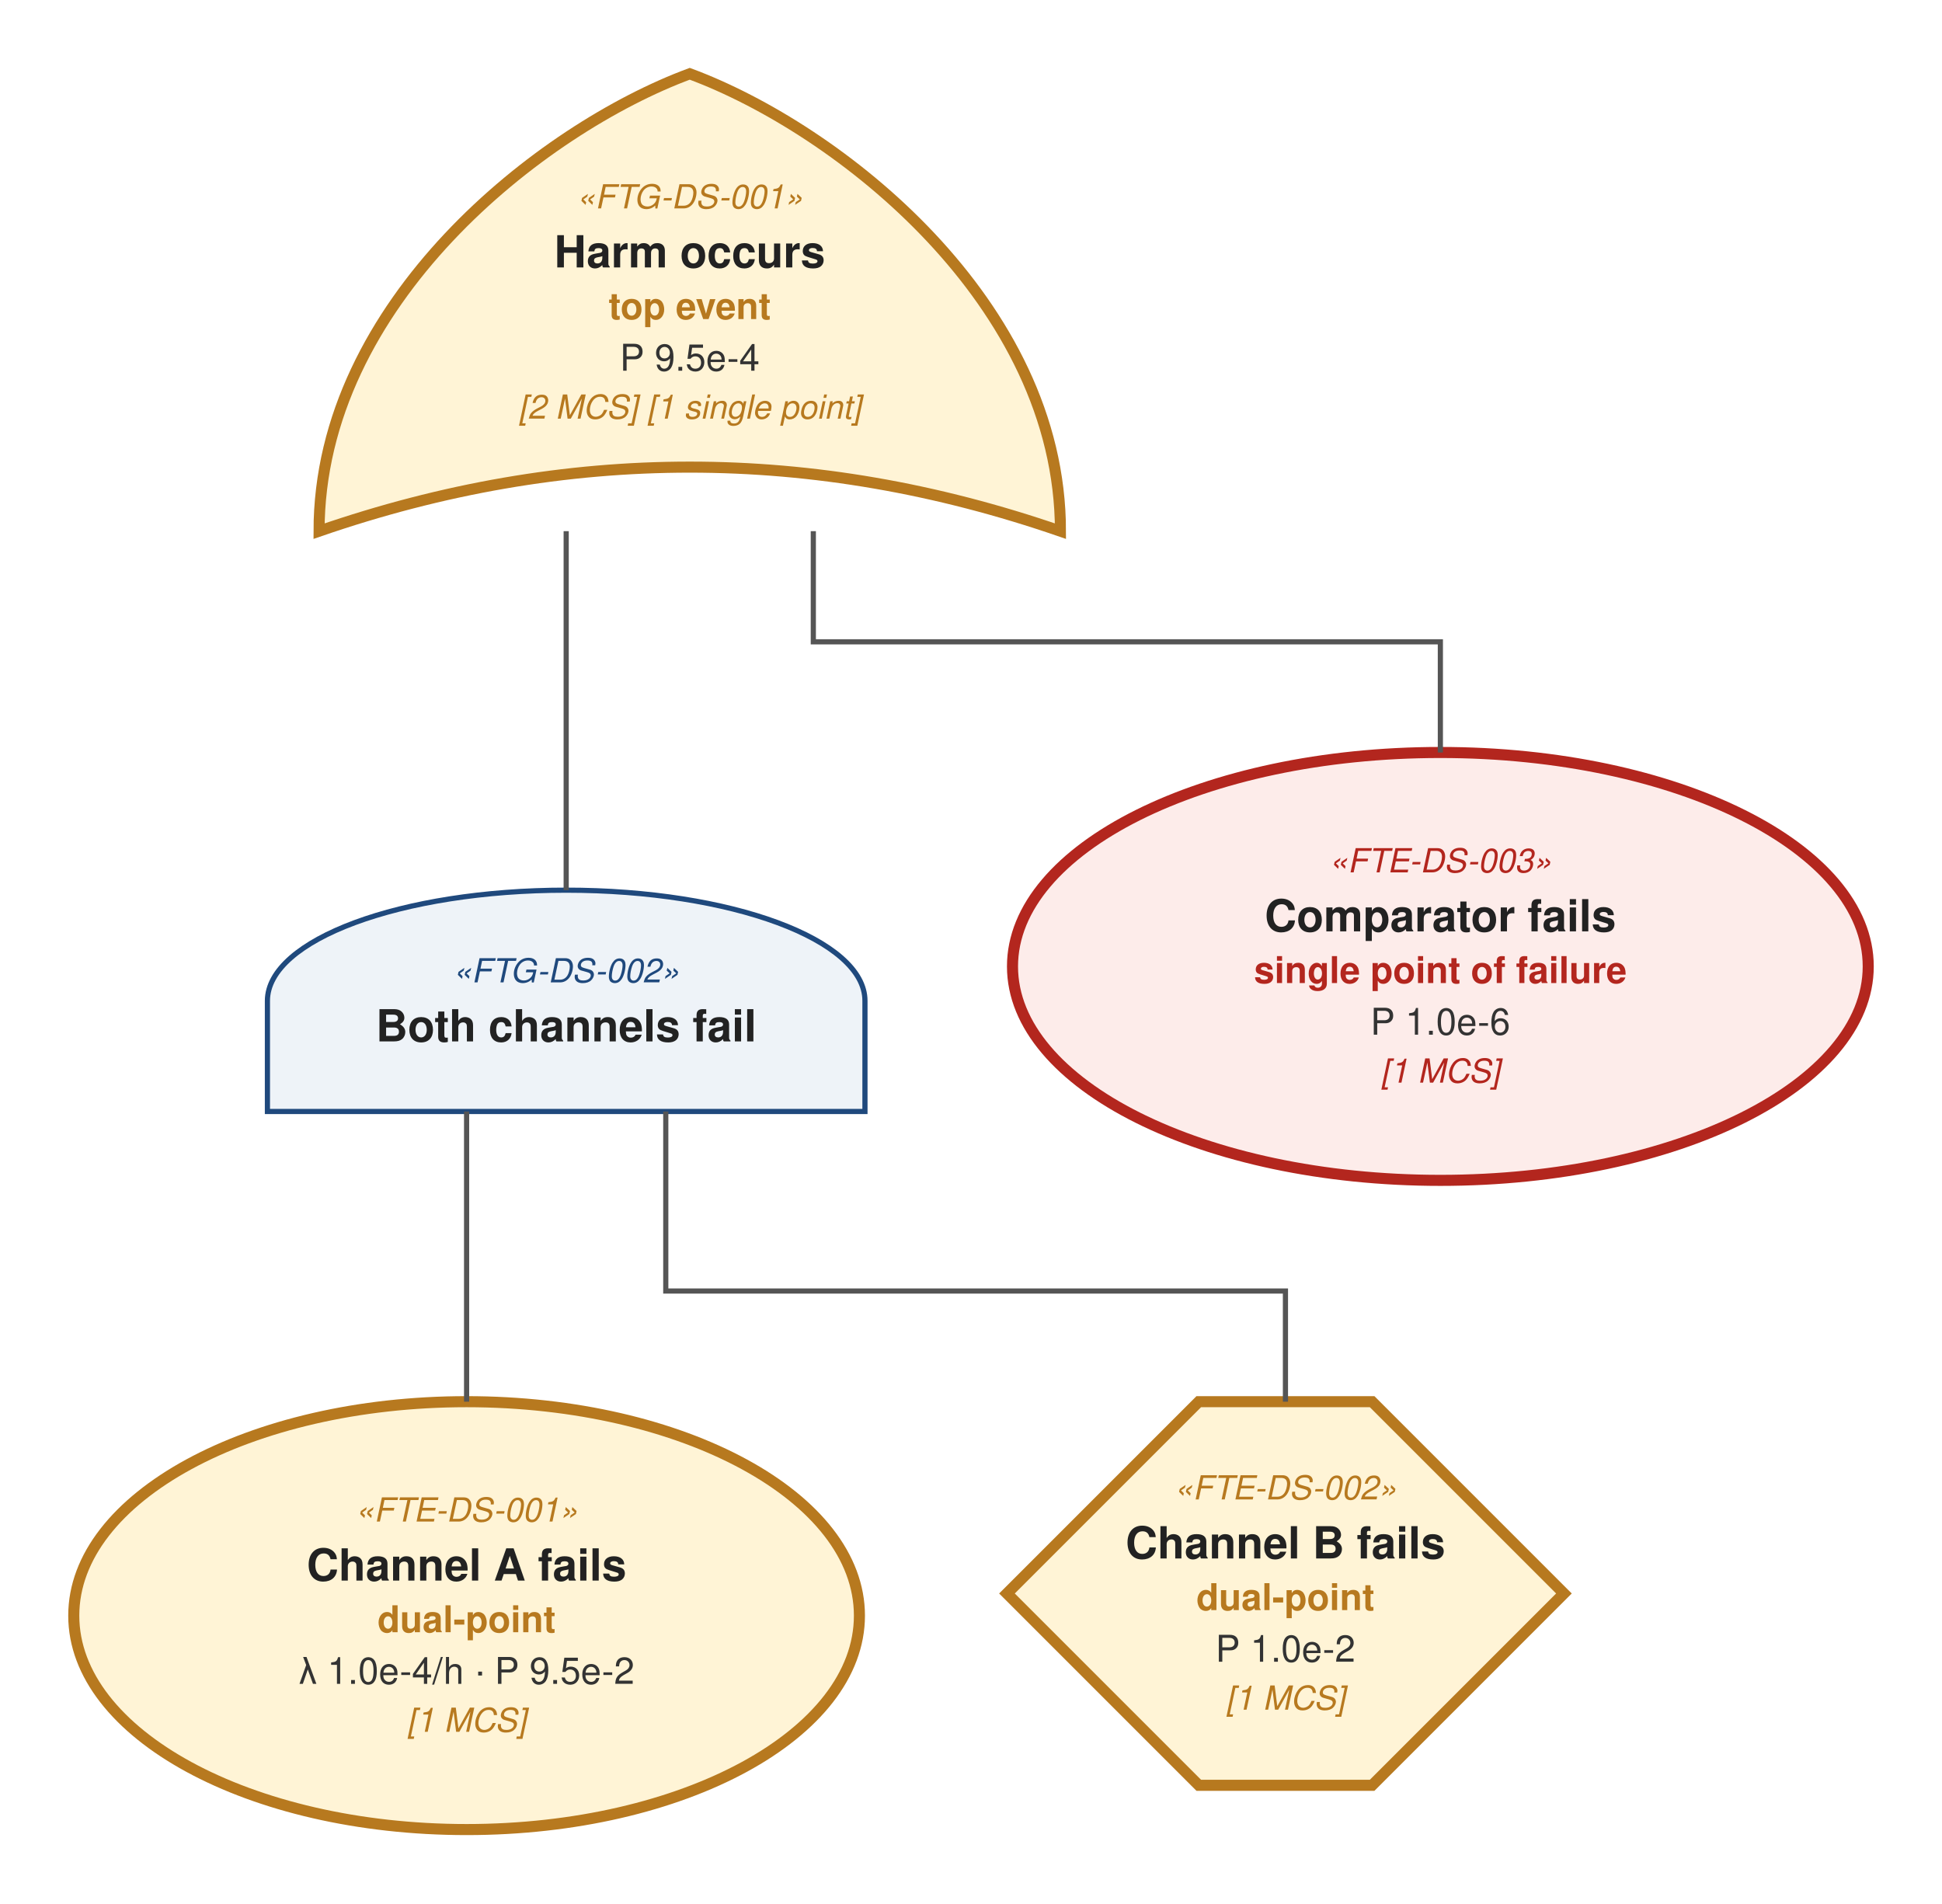
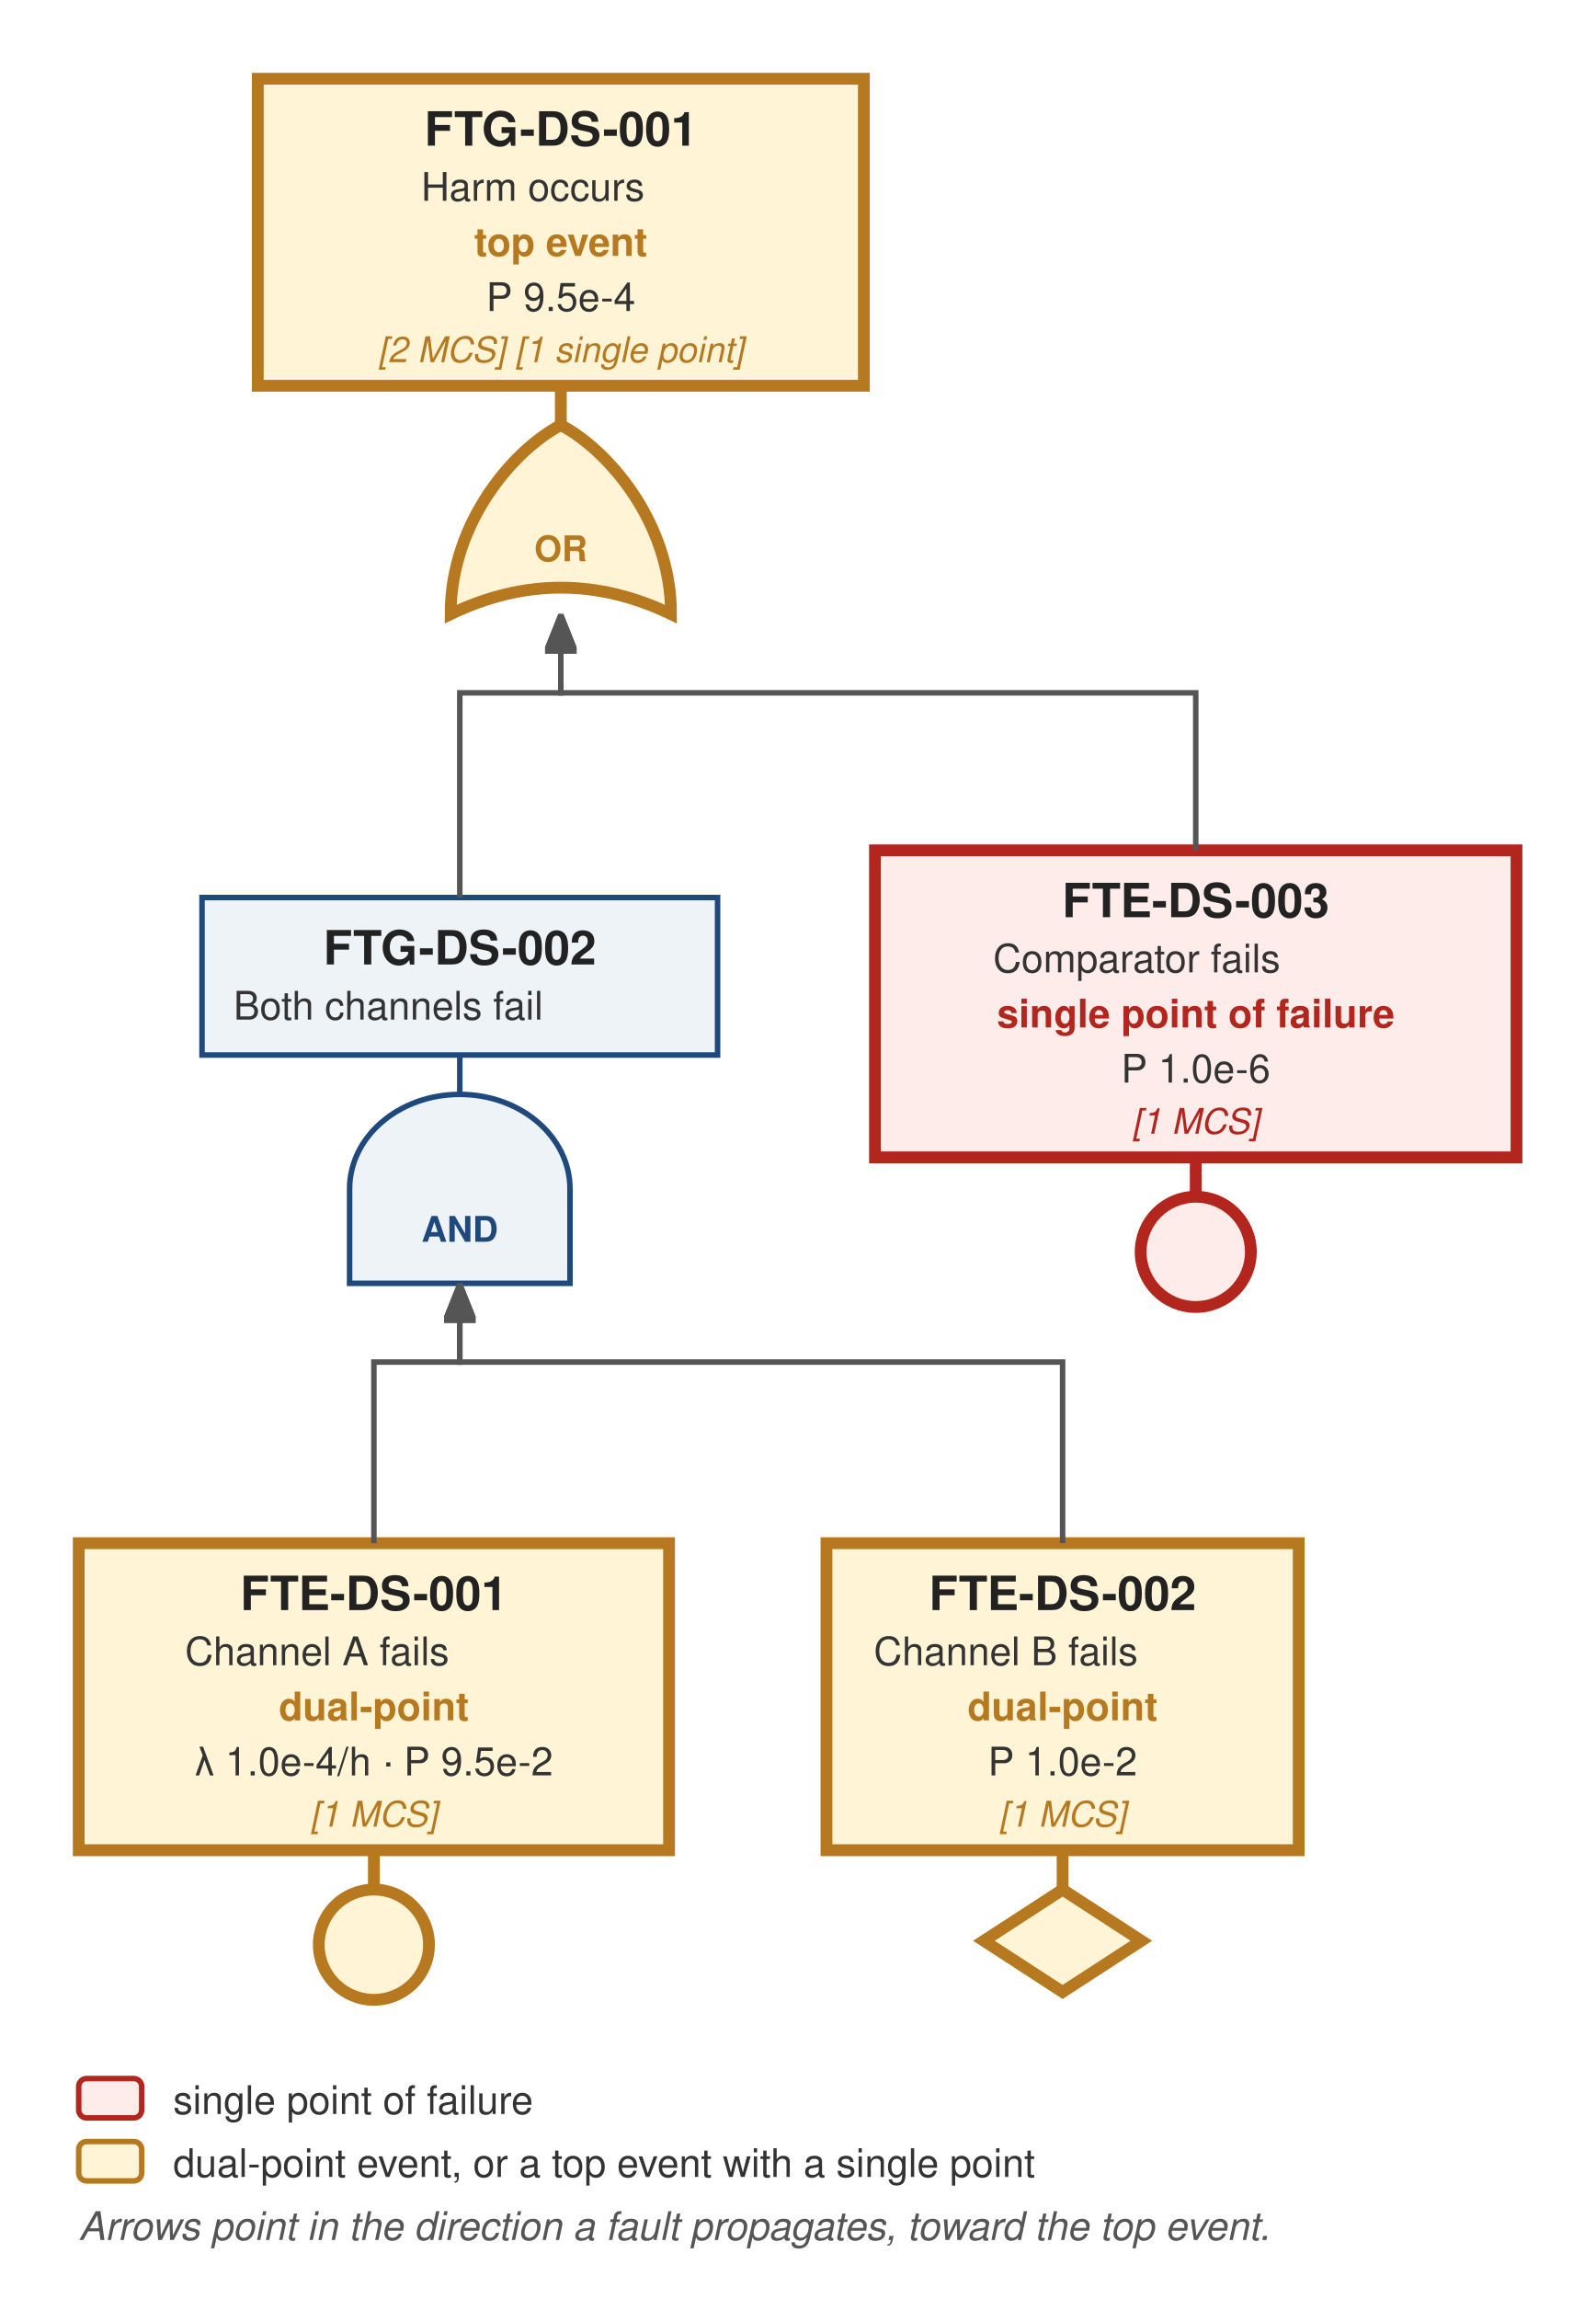
- <svg xmlns="http://www.w3.org/2000/svg" xmlns:ns1="urn:syscribe:1.0" viewBox="0 0 526.5 516" width="526.5" height="516" class="syscribe-diagram FaultTree" ns1:ref="Diagrams::FtD">
+ <svg xmlns="http://www.w3.org/2000/svg" xmlns:ns1="urn:syscribe:1.0" viewBox="0 0 405.33 584" width="405.33" height="584" class="syscribe-diagram FaultTree" ns1:ref="Diagrams::FtD">
+   <defs>
+     <marker id="arrow-filled" viewBox="0 0 10 8" refX="10" refY="4" markerWidth="10" markerHeight="8" markerUnits="userSpaceOnUse" orient="auto-start-reverse">
+       <path d="M 0,0 L 10,4 L 0,8 z" fill="#555" stroke="#555" stroke-width="1.2" />
+     </marker>
+   </defs>
  <g id="s-safety-ft-a" class="event-basic FaultTreeEvent" ns1:ref="Safety::FT::A">
-     <ellipse cx="126.5" cy="438" rx="106.5" ry="58" fill="#fff4d6" stroke="#b7791f" stroke-width="3" />
-     <text x="126.5" y="412.5" text-anchor="middle" font-size="9" font-family="Helvetica, Arial, Liberation Sans, DejaVu Sans, sans-serif" font-style="italic" fill="#b7791f">«FTE-DS-001»</text>
-     <text x="126.5" y="428.5" text-anchor="middle" font-size="12" font-family="Helvetica, Arial, Liberation Sans, DejaVu Sans, sans-serif" font-weight="bold" fill="#222">Channel A fails</text>
-     <text x="126.5" y="442.5" text-anchor="middle" font-size="10" font-family="Helvetica, Arial, Liberation Sans, DejaVu Sans, sans-serif" font-weight="bold" fill="#b7791f">dual-point</text>
-     <text x="126.5" y="456.5" text-anchor="middle" font-size="10" font-family="Helvetica, Arial, Liberation Sans, DejaVu Sans, sans-serif" fill="#333">λ 1.0e-4/h · P 9.5e-2</text>
-     <text x="126.5" y="469.5" text-anchor="middle" font-size="9" font-family="Helvetica, Arial, Liberation Sans, DejaVu Sans, sans-serif" font-style="italic" fill="#b7791f">[1 MCS]</text>
+     <path d="M 20,392 L 170,392 L 170,470 L 20,470 Z M 81,494 A 14,14 0 1 0 109,494 A 14,14 0 1 0 81,494 Z" fill="#fff4d6" stroke="#b7791f" stroke-width="3" />
+     <path d="M 95,470 L 95,480" fill="none" stroke="#b7791f" stroke-width="3" />
+     <text x="95" y="409" text-anchor="middle" font-size="12" font-family="Helvetica, Arial, Liberation Sans, DejaVu Sans, sans-serif" font-weight="bold" fill="#222">FTE-DS-001</text>
+     <text x="47" y="423" text-anchor="start" font-size="10" font-family="Helvetica, Arial, Liberation Sans, DejaVu Sans, sans-serif" fill="#333">Channel A fails</text>
+     <text x="95" y="437" text-anchor="middle" font-size="10" font-family="Helvetica, Arial, Liberation Sans, DejaVu Sans, sans-serif" font-weight="bold" fill="#b7791f">dual-point</text>
+     <text x="95" y="451" text-anchor="middle" font-size="10" font-family="Helvetica, Arial, Liberation Sans, DejaVu Sans, sans-serif" fill="#333">λ 1.0e-4/h · P 9.5e-2</text>
+     <text x="95" y="464" text-anchor="middle" font-size="9" font-family="Helvetica, Arial, Liberation Sans, DejaVu Sans, sans-serif" font-style="italic" fill="#b7791f">[1 MCS]</text>
  </g>
  <g id="s-safety-ft-b" class="event-undeveloped FaultTreeEvent" ns1:ref="Safety::FT::B">
-     <path d="M 325,380 L 372,380 L 424,432 L 372,484 L 325,484 L 273,432 Z" fill="#fff4d6" stroke="#b7791f" stroke-width="3" />
-     <text x="348.5" y="406.5" text-anchor="middle" font-size="9" font-family="Helvetica, Arial, Liberation Sans, DejaVu Sans, sans-serif" font-style="italic" fill="#b7791f">«FTE-DS-002»</text>
-     <text x="348.5" y="422.5" text-anchor="middle" font-size="12" font-family="Helvetica, Arial, Liberation Sans, DejaVu Sans, sans-serif" font-weight="bold" fill="#222">Channel B fails</text>
-     <text x="348.5" y="436.5" text-anchor="middle" font-size="10" font-family="Helvetica, Arial, Liberation Sans, DejaVu Sans, sans-serif" font-weight="bold" fill="#b7791f">dual-point</text>
-     <text x="348.5" y="450.5" text-anchor="middle" font-size="10" font-family="Helvetica, Arial, Liberation Sans, DejaVu Sans, sans-serif" fill="#333">P 1.0e-2</text>
-     <text x="348.5" y="463.5" text-anchor="middle" font-size="9" font-family="Helvetica, Arial, Liberation Sans, DejaVu Sans, sans-serif" font-style="italic" fill="#b7791f">[1 MCS]</text>
+     <path d="M 210,392 L 330,392 L 330,470 L 210,470 Z M 270,480 L 290,493 L 270,506 L 250,493 Z" fill="#fff4d6" stroke="#b7791f" stroke-width="3" />
+     <path d="M 270,470 L 270,480" fill="none" stroke="#b7791f" stroke-width="3" />
+     <text x="270" y="409" text-anchor="middle" font-size="12" font-family="Helvetica, Arial, Liberation Sans, DejaVu Sans, sans-serif" font-weight="bold" fill="#222">FTE-DS-002</text>
+     <text x="222" y="423" text-anchor="start" font-size="10" font-family="Helvetica, Arial, Liberation Sans, DejaVu Sans, sans-serif" fill="#333">Channel B fails</text>
+     <text x="270" y="437" text-anchor="middle" font-size="10" font-family="Helvetica, Arial, Liberation Sans, DejaVu Sans, sans-serif" font-weight="bold" fill="#b7791f">dual-point</text>
+     <text x="270" y="451" text-anchor="middle" font-size="10" font-family="Helvetica, Arial, Liberation Sans, DejaVu Sans, sans-serif" fill="#333">P 1.0e-2</text>
+     <text x="270" y="464" text-anchor="middle" font-size="9" font-family="Helvetica, Arial, Liberation Sans, DejaVu Sans, sans-serif" font-style="italic" fill="#b7791f">[1 MCS]</text>
  </g>
  <g id="s-safety-ft-both" class="gate-and FaultTreeGate" ns1:ref="Safety::FT::Both">
-     <path d="M 72.5,301.33 L 72.5,271.33 A 81,30 0 0 1 234.5,271.33 L 234.5,301.33 Z" fill="#eef3f8" stroke="#1f497d" stroke-width="1.4" />
-     <text x="153.5" y="266.33" text-anchor="middle" font-size="9" font-family="Helvetica, Arial, Liberation Sans, DejaVu Sans, sans-serif" font-style="italic" fill="#1f497d">«FTG-DS-002»</text>
-     <text x="153.5" y="282.33" text-anchor="middle" font-size="12" font-family="Helvetica, Arial, Liberation Sans, DejaVu Sans, sans-serif" font-weight="bold" fill="#222">Both channels fail</text>
+     <path d="M 51.33,228 L 182.33,228 L 182.33,268 L 51.33,268 Z M 88.83,326 L 88.83,302 A 28,24 0 0 1 144.83,302 L 144.83,326 Z" fill="#eef3f8" stroke="#1f497d" stroke-width="1.4" />
+     <path d="M 116.83,268 L 116.83,278" fill="none" stroke="#1f497d" stroke-width="1.4" />
+     <text x="116.83" y="315.44" text-anchor="middle" font-size="9" font-family="Helvetica, Arial, Liberation Sans, DejaVu Sans, sans-serif" fill="#1f497d" font-weight="bold">AND</text>
+     <text x="116.83" y="245" text-anchor="middle" font-size="12" font-family="Helvetica, Arial, Liberation Sans, DejaVu Sans, sans-serif" font-weight="bold" fill="#222">FTG-DS-002</text>
+     <text x="59.33" y="259" text-anchor="start" font-size="10" font-family="Helvetica, Arial, Liberation Sans, DejaVu Sans, sans-serif" fill="#333">Both channels fail</text>
  </g>
  <g id="s-safety-ft-c" class="event-basic FaultTreeEvent" ns1:ref="Safety::FT::C">
-     <ellipse cx="390.5" cy="262" rx="116" ry="58" fill="#fdecea" stroke="#b3261e" stroke-width="3" />
-     <text x="390.5" y="236.5" text-anchor="middle" font-size="9" font-family="Helvetica, Arial, Liberation Sans, DejaVu Sans, sans-serif" font-style="italic" fill="#b3261e">«FTE-DS-003»</text>
-     <text x="390.5" y="252.5" text-anchor="middle" font-size="12" font-family="Helvetica, Arial, Liberation Sans, DejaVu Sans, sans-serif" font-weight="bold" fill="#222">Comparator fails</text>
-     <text x="390.5" y="266.5" text-anchor="middle" font-size="10" font-family="Helvetica, Arial, Liberation Sans, DejaVu Sans, sans-serif" font-weight="bold" fill="#b3261e">single point of failure</text>
-     <text x="390.5" y="280.5" text-anchor="middle" font-size="10" font-family="Helvetica, Arial, Liberation Sans, DejaVu Sans, sans-serif" fill="#333">P 1.0e-6</text>
-     <text x="390.5" y="293.5" text-anchor="middle" font-size="9" font-family="Helvetica, Arial, Liberation Sans, DejaVu Sans, sans-serif" font-style="italic" fill="#b3261e">[1 MCS]</text>
+     <path d="M 222.33,216 L 385.33,216 L 385.33,294 L 222.33,294 Z M 289.83,318 A 14,14 0 1 0 317.83,318 A 14,14 0 1 0 289.83,318 Z" fill="#fdecea" stroke="#b3261e" stroke-width="3" />
+     <path d="M 303.83,294 L 303.83,304" fill="none" stroke="#b3261e" stroke-width="3" />
+     <text x="303.83" y="233" text-anchor="middle" font-size="12" font-family="Helvetica, Arial, Liberation Sans, DejaVu Sans, sans-serif" font-weight="bold" fill="#222">FTE-DS-003</text>
+     <text x="252.33" y="247" text-anchor="start" font-size="10" font-family="Helvetica, Arial, Liberation Sans, DejaVu Sans, sans-serif" fill="#333">Comparator fails</text>
+     <text x="303.83" y="261" text-anchor="middle" font-size="10" font-family="Helvetica, Arial, Liberation Sans, DejaVu Sans, sans-serif" font-weight="bold" fill="#b3261e">single point of failure</text>
+     <text x="303.83" y="275" text-anchor="middle" font-size="10" font-family="Helvetica, Arial, Liberation Sans, DejaVu Sans, sans-serif" fill="#333">P 1.0e-6</text>
+     <text x="303.83" y="288" text-anchor="middle" font-size="9" font-family="Helvetica, Arial, Liberation Sans, DejaVu Sans, sans-serif" font-style="italic" fill="#b3261e">[1 MCS]</text>
  </g>
  <g id="s-safety-ft-top" class="gate-or FaultTreeGate" ns1:ref="Safety::FT::Top">
-     <path d="M 86.5,144 Q 187,109.28 287.5,144 C 287.5,82 227.2,34.88 187,20 C 146.8,34.88 86.5,82 86.5,144 Z" fill="#fff4d6" stroke="#b7791f" stroke-width="3" />
-     <text x="187" y="56.5" text-anchor="middle" font-size="9" font-family="Helvetica, Arial, Liberation Sans, DejaVu Sans, sans-serif" font-style="italic" fill="#b7791f">«FTG-DS-001»</text>
-     <text x="187" y="72.5" text-anchor="middle" font-size="12" font-family="Helvetica, Arial, Liberation Sans, DejaVu Sans, sans-serif" font-weight="bold" fill="#222">Harm occurs</text>
-     <text x="187" y="86.5" text-anchor="middle" font-size="10" font-family="Helvetica, Arial, Liberation Sans, DejaVu Sans, sans-serif" font-weight="bold" fill="#b7791f">top event</text>
-     <text x="187" y="100.5" text-anchor="middle" font-size="10" font-family="Helvetica, Arial, Liberation Sans, DejaVu Sans, sans-serif" fill="#333">P 9.5e-4</text>
-     <text x="187" y="113.5" text-anchor="middle" font-size="9" font-family="Helvetica, Arial, Liberation Sans, DejaVu Sans, sans-serif" font-style="italic" fill="#b7791f">[2 MCS] [1 single point]</text>
+     <path d="M 65.5,20 L 219.5,20 L 219.5,98 L 65.5,98 Z M 114.5,156 Q 142.5,142.56 170.5,156 C 170.5,132 153.7,113.76 142.5,108 C 131.3,113.76 114.5,132 114.5,156 Z" fill="#fff4d6" stroke="#b7791f" stroke-width="3" />
+     <path d="M 142.5,98 L 142.5,108" fill="none" stroke="#b7791f" stroke-width="3" />
+     <text x="142.5" y="142.56" text-anchor="middle" font-size="9" font-family="Helvetica, Arial, Liberation Sans, DejaVu Sans, sans-serif" fill="#b7791f" font-weight="bold">OR</text>
+     <text x="142.5" y="37" text-anchor="middle" font-size="12" font-family="Helvetica, Arial, Liberation Sans, DejaVu Sans, sans-serif" font-weight="bold" fill="#222">FTG-DS-001</text>
+     <text x="107" y="51" text-anchor="start" font-size="10" font-family="Helvetica, Arial, Liberation Sans, DejaVu Sans, sans-serif" fill="#333">Harm occurs</text>
+     <text x="142.5" y="65" text-anchor="middle" font-size="10" font-family="Helvetica, Arial, Liberation Sans, DejaVu Sans, sans-serif" font-weight="bold" fill="#b7791f">top event</text>
+     <text x="142.5" y="79" text-anchor="middle" font-size="10" font-family="Helvetica, Arial, Liberation Sans, DejaVu Sans, sans-serif" fill="#333">P 9.5e-4</text>
+     <text x="142.5" y="92" text-anchor="middle" font-size="9" font-family="Helvetica, Arial, Liberation Sans, DejaVu Sans, sans-serif" font-style="italic" fill="#b7791f">[2 MCS] [1 single point]</text>
  </g>
-   <path id="e-input-s-safety-ft-both-s-safety-ft-a" class="edge input" ns1:ref="Safety::FT::Both" ns1:source="s-safety-ft-both" ns1:target="s-safety-ft-a" d="M 126.5,301.33 L 126.5,380" fill="none" stroke="#555" stroke-width="1.4" />
-   <path id="e-input-s-safety-ft-both-s-safety-ft-b" class="edge input" ns1:ref="Safety::FT::Both" ns1:source="s-safety-ft-both" ns1:target="s-safety-ft-b" d="M 180.5,301.33 L 180.5,350 L 348.5,350 L 348.5,380" fill="none" stroke="#555" stroke-width="1.4" />
-   <path id="e-input-s-safety-ft-top-s-safety-ft-both" class="edge input" ns1:ref="Safety::FT::Top" ns1:source="s-safety-ft-top" ns1:target="s-safety-ft-both" d="M 153.5,144 L 153.5,241.33" fill="none" stroke="#555" stroke-width="1.4" />
-   <path id="e-input-s-safety-ft-top-s-safety-ft-c" class="edge input" ns1:ref="Safety::FT::Top" ns1:source="s-safety-ft-top" ns1:target="s-safety-ft-c" d="M 220.5,144 L 220.5,174 L 390.5,174 L 390.5,204" fill="none" stroke="#555" stroke-width="1.4" />
+   <path id="e-input-s-safety-ft-both-s-safety-ft-a" class="edge input" ns1:ref="Safety::FT::Both" ns1:source="s-safety-ft-both" ns1:target="s-safety-ft-a" marker-start="url(#arrow-filled)" d="M 116.83,326 L 116.83,346 L 95,346 L 95,392" fill="none" stroke="#555" stroke-width="1.4" />
+   <path id="e-input-s-safety-ft-both-s-safety-ft-b" class="edge input" ns1:ref="Safety::FT::Both" ns1:source="s-safety-ft-both" ns1:target="s-safety-ft-b" marker-start="url(#arrow-filled)" d="M 116.83,326 L 116.83,346 L 270,346 L 270,392" fill="none" stroke="#555" stroke-width="1.4" />
+   <path id="e-input-s-safety-ft-top-s-safety-ft-both" class="edge input" ns1:ref="Safety::FT::Top" ns1:source="s-safety-ft-top" ns1:target="s-safety-ft-both" marker-start="url(#arrow-filled)" d="M 142.5,156 L 142.5,176 L 116.83,176 L 116.83,228" fill="none" stroke="#555" stroke-width="1.4" />
+   <path id="e-input-s-safety-ft-top-s-safety-ft-c" class="edge input" ns1:ref="Safety::FT::Top" ns1:source="s-safety-ft-top" ns1:target="s-safety-ft-c" marker-start="url(#arrow-filled)" d="M 142.5,156 L 142.5,176 L 303.83,176 L 303.83,216" fill="none" stroke="#555" stroke-width="1.4" />
+   <g class="legend">
+     <rect x="20" y="528" width="16" height="10" rx="2" fill="#fdecea" stroke="#b3261e" stroke-width="1.4" />
+     <text x="44" y="537" text-anchor="start" font-size="10" font-family="Helvetica, Arial, Liberation Sans, DejaVu Sans, sans-serif" fill="#333">single point of failure</text>
+     <rect x="20" y="544" width="16" height="10" rx="2" fill="#fff4d6" stroke="#b7791f" stroke-width="1.4" />
+     <text x="44" y="553" text-anchor="start" font-size="10" font-family="Helvetica, Arial, Liberation Sans, DejaVu Sans, sans-serif" fill="#333">dual-point event, or a top event with a single point</text>
+     <text x="20" y="569" text-anchor="start" font-size="10" font-family="Helvetica, Arial, Liberation Sans, DejaVu Sans, sans-serif" fill="#555" font-style="italic">Arrows point in the direction a fault propagates, toward the top event.</text>
+   </g>
</svg>
